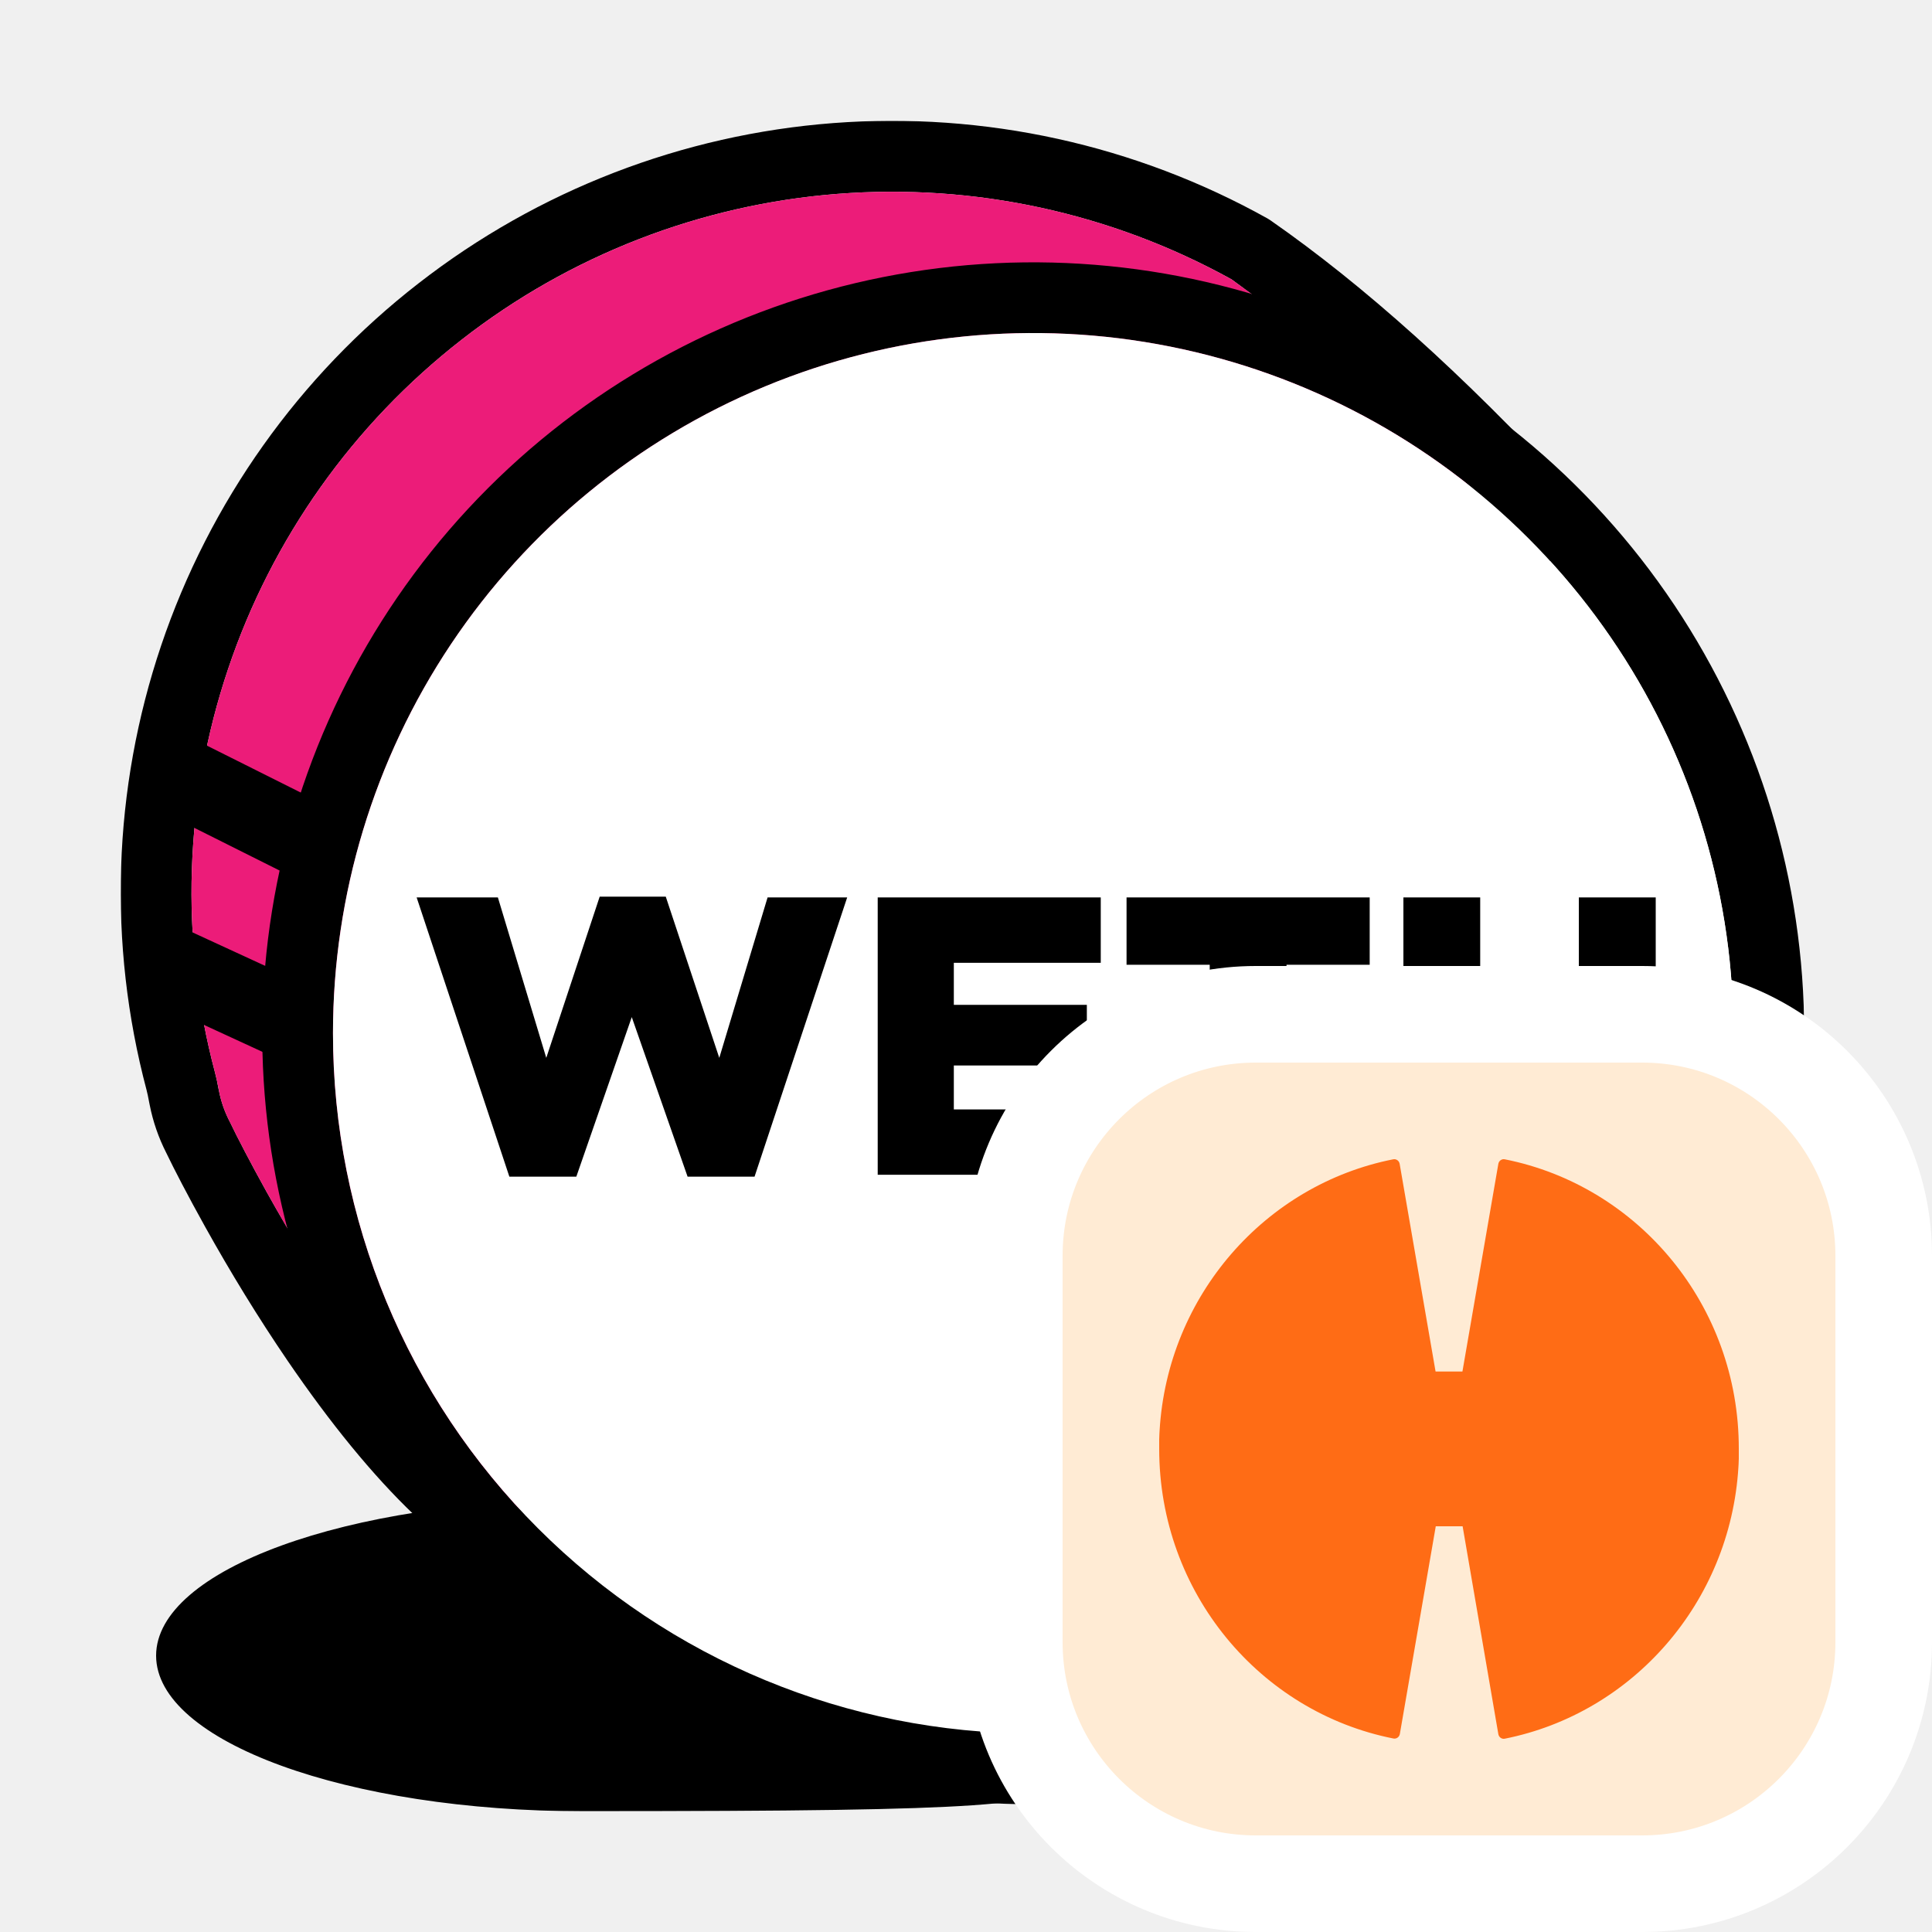
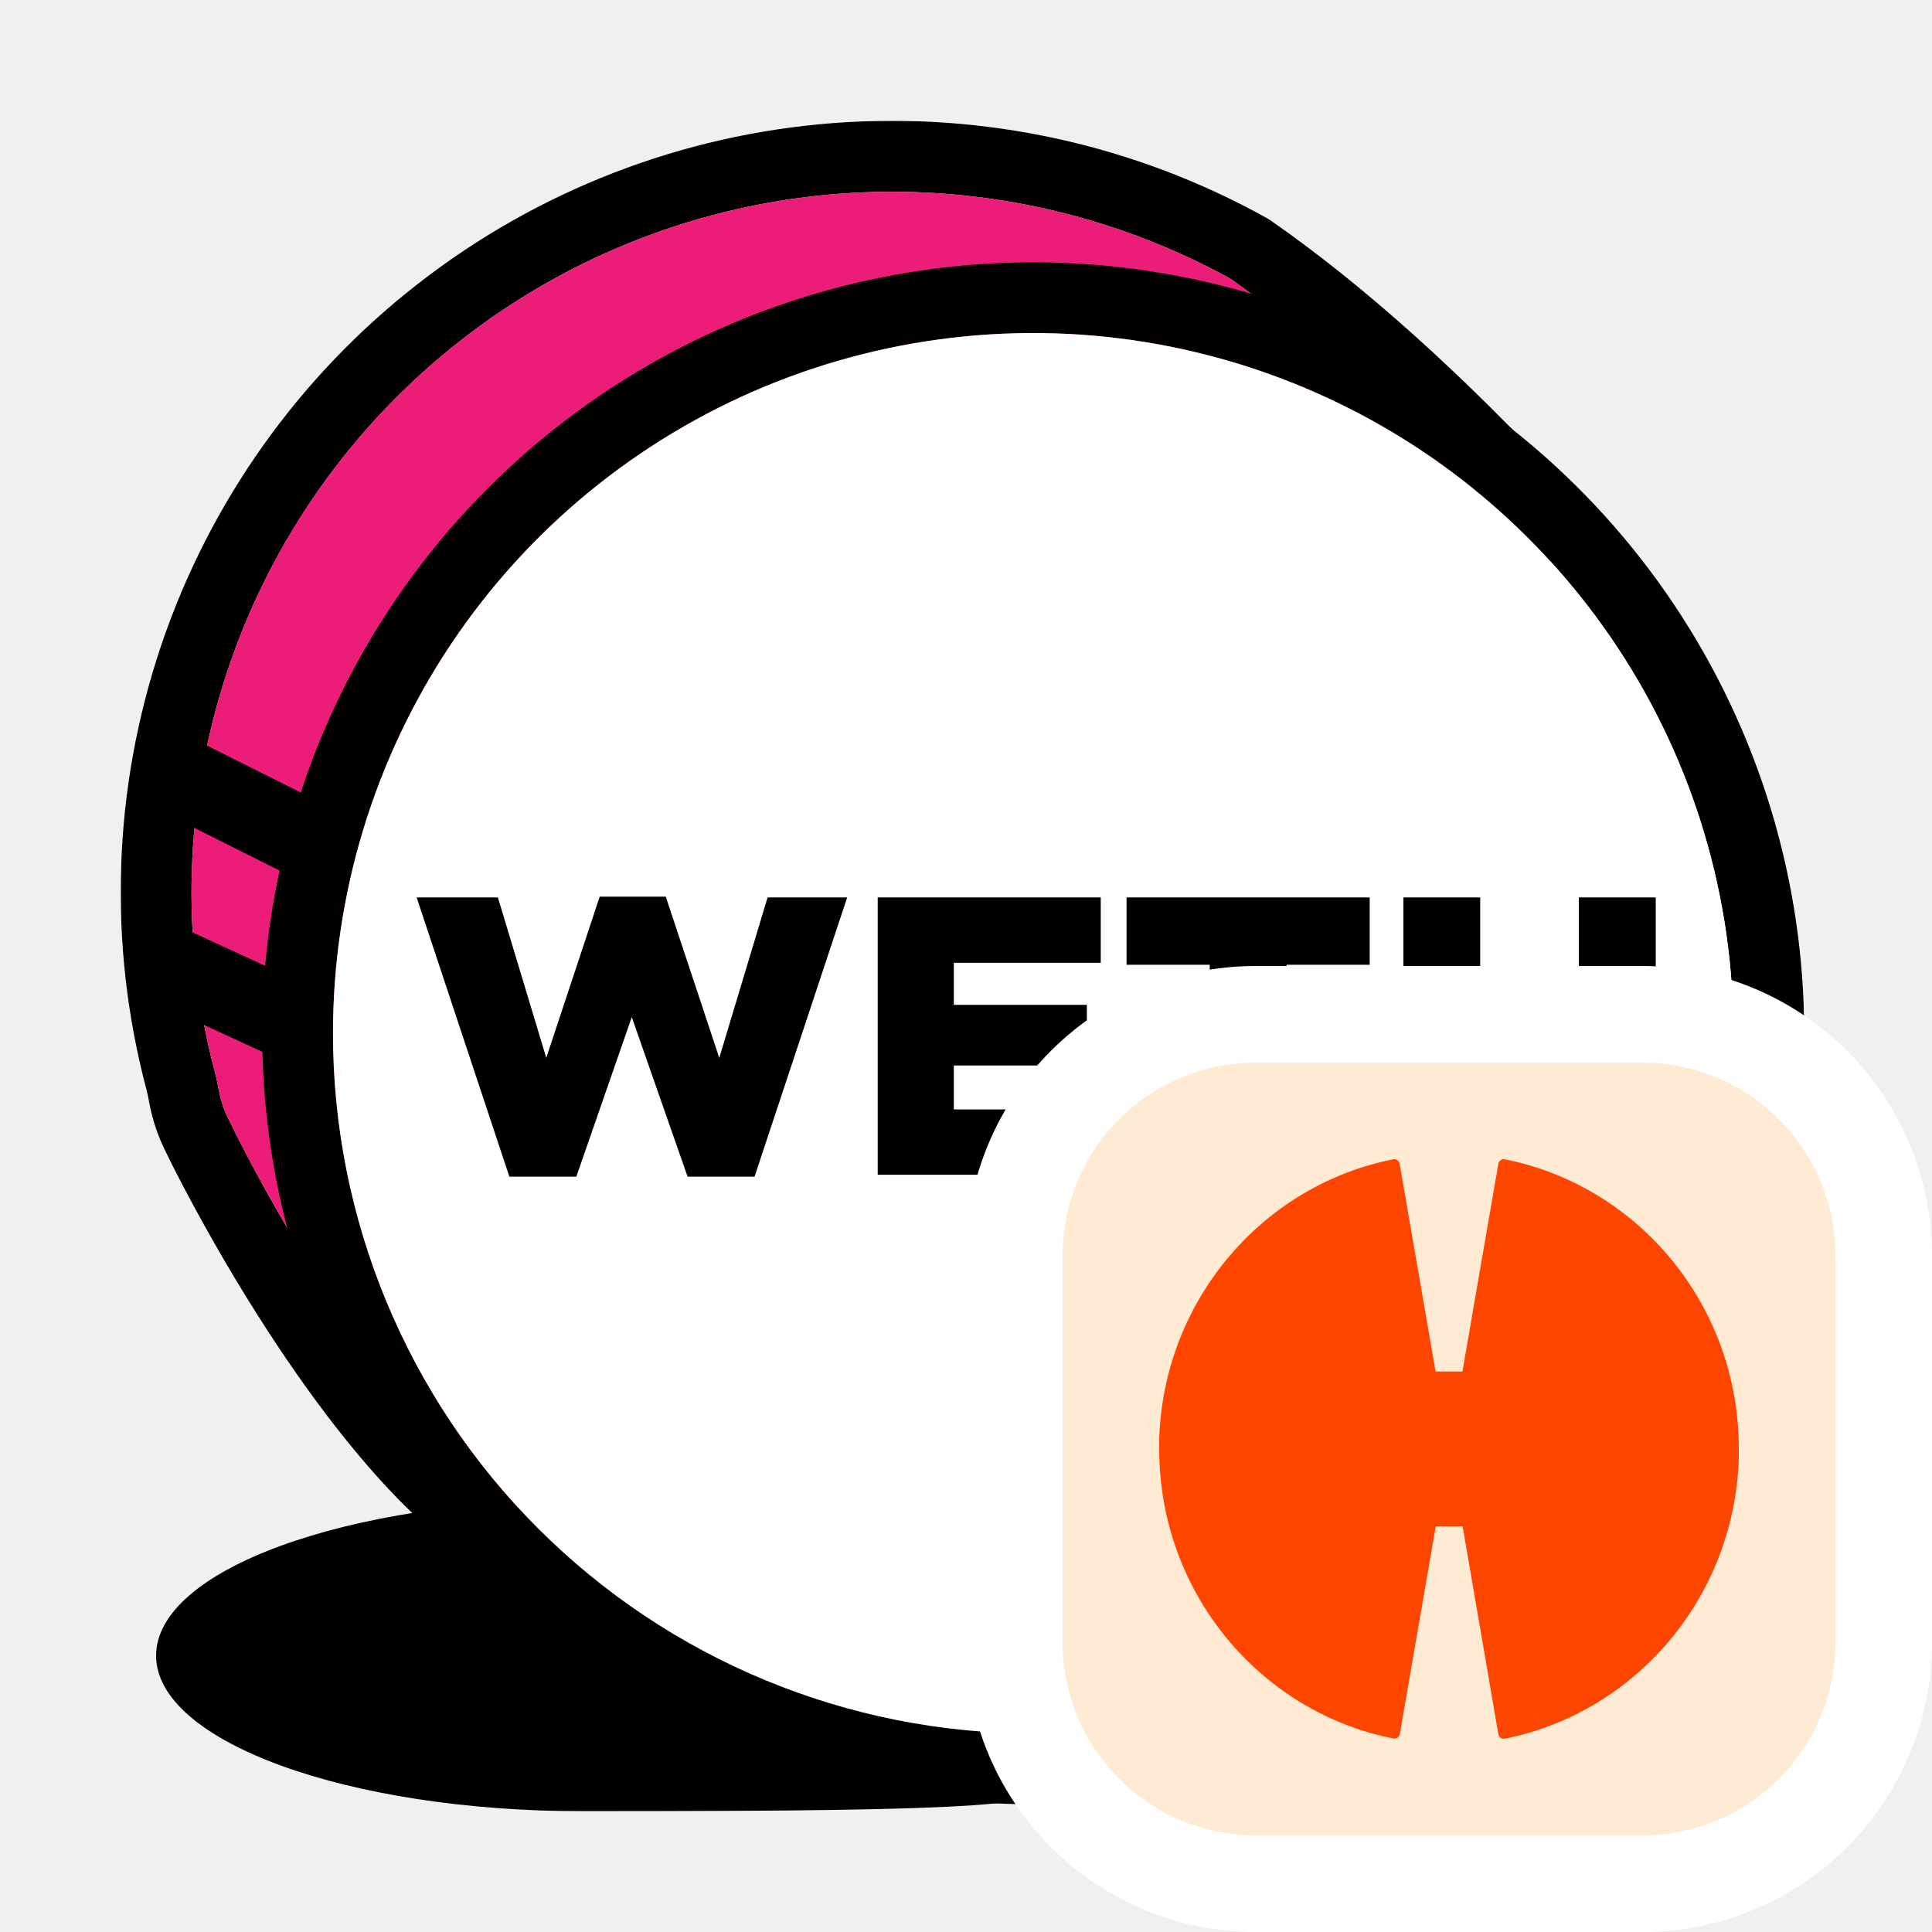
<svg xmlns="http://www.w3.org/2000/svg" width="20" height="20" viewBox="0 0 20 20" fill="none">
  <g clip-path="url(#clip0_13489_8730)">
    <mask id="mask0_13489_8730" style="mask-type: luminance" maskUnits="userSpaceOnUse" x="1" y="1" width="18" height="18">
      <path d="M18.677 1.25H1.25V18.75H18.677V1.25Z" fill="white" />
    </mask>
    <g mask="url(#mask0_13489_8730)">
      <path d="M6.039 18.75C10.53 18.75 10.53 18.683 11.291 18.457C12.286 18.162 8.482 15.528 6.039 15.528C3.597 15.528 1.616 16.25 1.616 17.139C1.616 18.029 3.596 18.75 6.039 18.75Z" fill="black" />
      <path d="M16.235 5.052L16.442 5.275L16.262 5.519C10.405 13.437 7.031 17.023 5.6 16.542C4.728 16.249 3.854 15.368 2.979 14.089C2.672 13.639 2.383 13.166 2.121 12.695C1.946 12.381 1.798 12.095 1.721 11.934C1.641 11.777 1.583 11.609 1.549 11.435L1.545 11.415C1.532 11.345 1.527 11.323 1.517 11.283C1.115 9.768 1.167 8.169 1.668 6.683C2.169 5.198 3.096 3.893 4.334 2.932C5.571 1.97 7.064 1.393 8.627 1.274C10.19 1.155 11.753 1.498 13.122 2.262L13.152 2.281C14.118 2.953 15.146 3.877 16.235 5.052ZM12.749 2.892C11.505 2.204 10.086 1.896 8.669 2.007C7.251 2.118 5.898 2.643 4.777 3.518C3.655 4.392 2.815 5.576 2.362 6.923C1.908 8.271 1.86 9.722 2.224 11.096C2.24 11.156 2.247 11.189 2.263 11.276L2.267 11.293C2.289 11.407 2.328 11.516 2.382 11.618C2.452 11.765 2.593 12.037 2.76 12.338C3.012 12.79 3.29 13.245 3.583 13.675C4.374 14.831 5.157 15.62 5.833 15.847C6.734 16.15 10.128 12.557 15.491 5.328C14.66 4.427 13.742 3.611 12.749 2.892Z" fill="black" />
      <path d="M12.749 2.892C11.505 2.204 10.086 1.896 8.669 2.007C7.252 2.118 5.898 2.644 4.777 3.518C3.655 4.392 2.815 5.576 2.362 6.923C1.908 8.271 1.86 9.722 2.224 11.096C2.24 11.156 2.247 11.189 2.264 11.276L2.267 11.294C2.289 11.407 2.328 11.517 2.382 11.619C2.452 11.766 2.593 12.038 2.76 12.339C3.012 12.791 3.29 13.246 3.583 13.676C4.373 14.832 5.157 15.621 5.833 15.848C6.735 16.151 10.128 12.559 15.492 5.329C14.661 4.427 13.742 3.611 12.749 2.892Z" fill="#EC1C79" />
      <path d="M10.695 18.678C9.117 18.678 7.574 18.21 6.261 17.333C4.949 16.456 3.926 15.209 3.322 13.751C2.718 12.292 2.56 10.688 2.868 9.139C3.176 7.591 3.936 6.169 5.052 5.053C6.168 3.937 7.59 3.177 9.138 2.869C10.687 2.561 12.291 2.719 13.75 3.323C15.208 3.927 16.455 4.95 17.332 6.262C18.209 7.575 18.677 9.118 18.677 10.697C18.677 11.745 18.47 12.782 18.069 13.751C17.668 14.719 17.08 15.599 16.339 16.34C15.598 17.081 14.718 17.669 13.75 18.07C12.781 18.471 11.744 18.678 10.695 18.678ZM10.695 17.945C12.129 17.945 13.531 17.52 14.723 16.724C15.915 15.927 16.844 14.795 17.392 13.47C17.941 12.146 18.085 10.688 17.805 9.282C17.525 7.876 16.835 6.585 15.821 5.571C14.807 4.557 13.516 3.867 12.11 3.587C10.703 3.307 9.246 3.451 7.921 4C6.597 4.548 5.465 5.477 4.668 6.669C3.872 7.861 3.447 9.263 3.447 10.697C3.447 12.619 4.21 14.463 5.57 15.822C6.929 17.182 8.773 17.945 10.695 17.945Z" fill="black" />
      <path d="M10.696 17.945C12.129 17.945 13.531 17.52 14.723 16.724C15.915 15.927 16.844 14.795 17.393 13.471C17.941 12.146 18.085 10.689 17.805 9.282C17.526 7.876 16.835 6.585 15.821 5.571C14.808 4.557 13.516 3.867 12.11 3.587C10.704 3.307 9.246 3.451 7.922 3.999C6.597 4.548 5.465 5.477 4.668 6.669C3.872 7.861 3.447 9.263 3.447 10.696C3.447 12.619 4.211 14.463 5.57 15.822C6.929 17.181 8.773 17.945 10.696 17.945Z" fill="white" />
      <path fill-rule="evenodd" clip-rule="evenodd" d="M5.273 12.181L4.313 9.29H5.154L5.655 10.951L6.208 9.282H6.892L7.446 10.951L7.946 9.29H8.77L7.811 12.181H7.118L6.54 10.529L5.966 12.181H5.273ZM9.086 12.161V9.29H11.395V9.967H9.874V10.402H11.251V11.03H9.874V11.485H11.415V12.161L9.086 12.161ZM12.523 12.161V9.987H11.662V9.29H14.179V9.987H13.318V12.161L12.523 12.161ZM14.528 12.161V9.29H15.323V10.364H16.344V9.29H17.14V12.161H16.344V11.07H15.323V12.161L14.528 12.161Z" fill="black" />
      <path d="M1.726 8.427C1.628 8.379 1.554 8.293 1.52 8.19C1.486 8.087 1.494 7.974 1.542 7.877C1.591 7.78 1.676 7.706 1.779 7.671C1.883 7.637 1.995 7.645 2.093 7.694L3.264 8.28C3.312 8.304 3.355 8.337 3.39 8.378C3.426 8.418 3.452 8.466 3.469 8.517C3.486 8.568 3.493 8.622 3.49 8.675C3.486 8.729 3.471 8.781 3.447 8.83C3.423 8.878 3.39 8.921 3.349 8.956C3.309 8.991 3.261 9.018 3.21 9.035C3.159 9.052 3.105 9.059 3.052 9.055C2.998 9.051 2.946 9.037 2.897 9.013L1.726 8.427Z" fill="black" />
      <path d="M1.591 10.37C1.542 10.347 1.498 10.315 1.462 10.275C1.425 10.236 1.397 10.19 1.378 10.139C1.359 10.089 1.351 10.035 1.353 9.981C1.355 9.927 1.368 9.875 1.39 9.826C1.413 9.777 1.445 9.733 1.485 9.696C1.524 9.66 1.57 9.631 1.621 9.613C1.671 9.594 1.725 9.586 1.779 9.588C1.833 9.59 1.886 9.603 1.934 9.625L3.106 10.165C3.203 10.212 3.279 10.295 3.315 10.396C3.352 10.498 3.347 10.61 3.302 10.707C3.257 10.806 3.175 10.882 3.074 10.92C2.973 10.958 2.861 10.954 2.763 10.91L1.591 10.37Z" fill="black" />
    </g>
  </g>
  <rect x="10.5" y="10.5" width="9" height="9" rx="2.5" fill="#FFEBD4" />
  <rect x="10.5" y="10.5" width="9" height="9" rx="2.5" stroke="white" />
-   <path d="M15.577 12.001C15.546 11.995 15.517 12.016 15.511 12.047L15.139 14.198H14.861L14.489 12.047C14.483 12.016 14.454 11.995 14.423 12.001C13.101 12.262 12.087 13.408 12.004 14.81C12.004 14.812 12 14.871 12 14.901C12 14.905 12 14.908 12 14.91C12 14.921 12 14.932 12 14.944C12 14.947 12 14.951 12 14.957C12 14.971 12 14.984 12 14.999C12 16.486 13.043 17.724 14.425 17.997C14.456 18.003 14.485 17.982 14.491 17.951L14.863 15.8H15.141L15.511 17.953C15.517 17.984 15.546 18.005 15.577 17.999C16.899 17.736 17.911 16.59 17.996 15.188C17.996 15.186 18 15.127 18 15.097C18 15.093 18 15.09 18 15.088C18 15.077 18 15.066 18 15.055C18 15.051 18 15.047 18 15.042C18 15.027 18 15.014 18 14.999C18.002 13.512 16.959 12.275 15.577 12.001Z" fill="#FF6C15" />
+   <path d="M15.577 12.001C15.546 11.995 15.517 12.016 15.511 12.047L15.139 14.198H14.861L14.489 12.047C14.483 12.016 14.454 11.995 14.423 12.001C13.101 12.262 12.087 13.408 12.004 14.81C12.004 14.812 12 14.871 12 14.901C12 14.905 12 14.908 12 14.91C12 14.921 12 14.932 12 14.944C12 14.947 12 14.951 12 14.957C12 14.971 12 14.984 12 14.999C12 16.486 13.043 17.724 14.425 17.997C14.456 18.003 14.485 17.982 14.491 17.951L14.863 15.8H15.141L15.511 17.953C15.517 17.984 15.546 18.005 15.577 17.999C16.899 17.736 17.911 16.59 17.996 15.188C17.996 15.186 18 15.127 18 15.097C18 15.093 18 15.09 18 15.088C18 15.077 18 15.066 18 15.055C18 15.051 18 15.047 18 15.042C18 15.027 18 15.014 18 14.999C18.002 13.512 16.959 12.275 15.577 12.001Z" fill="#FF4600" />
  <defs>
    <clipPath id="clip0_13489_8730">
      <rect width="20" height="20" fill="white" />
    </clipPath>
  </defs>
</svg>
